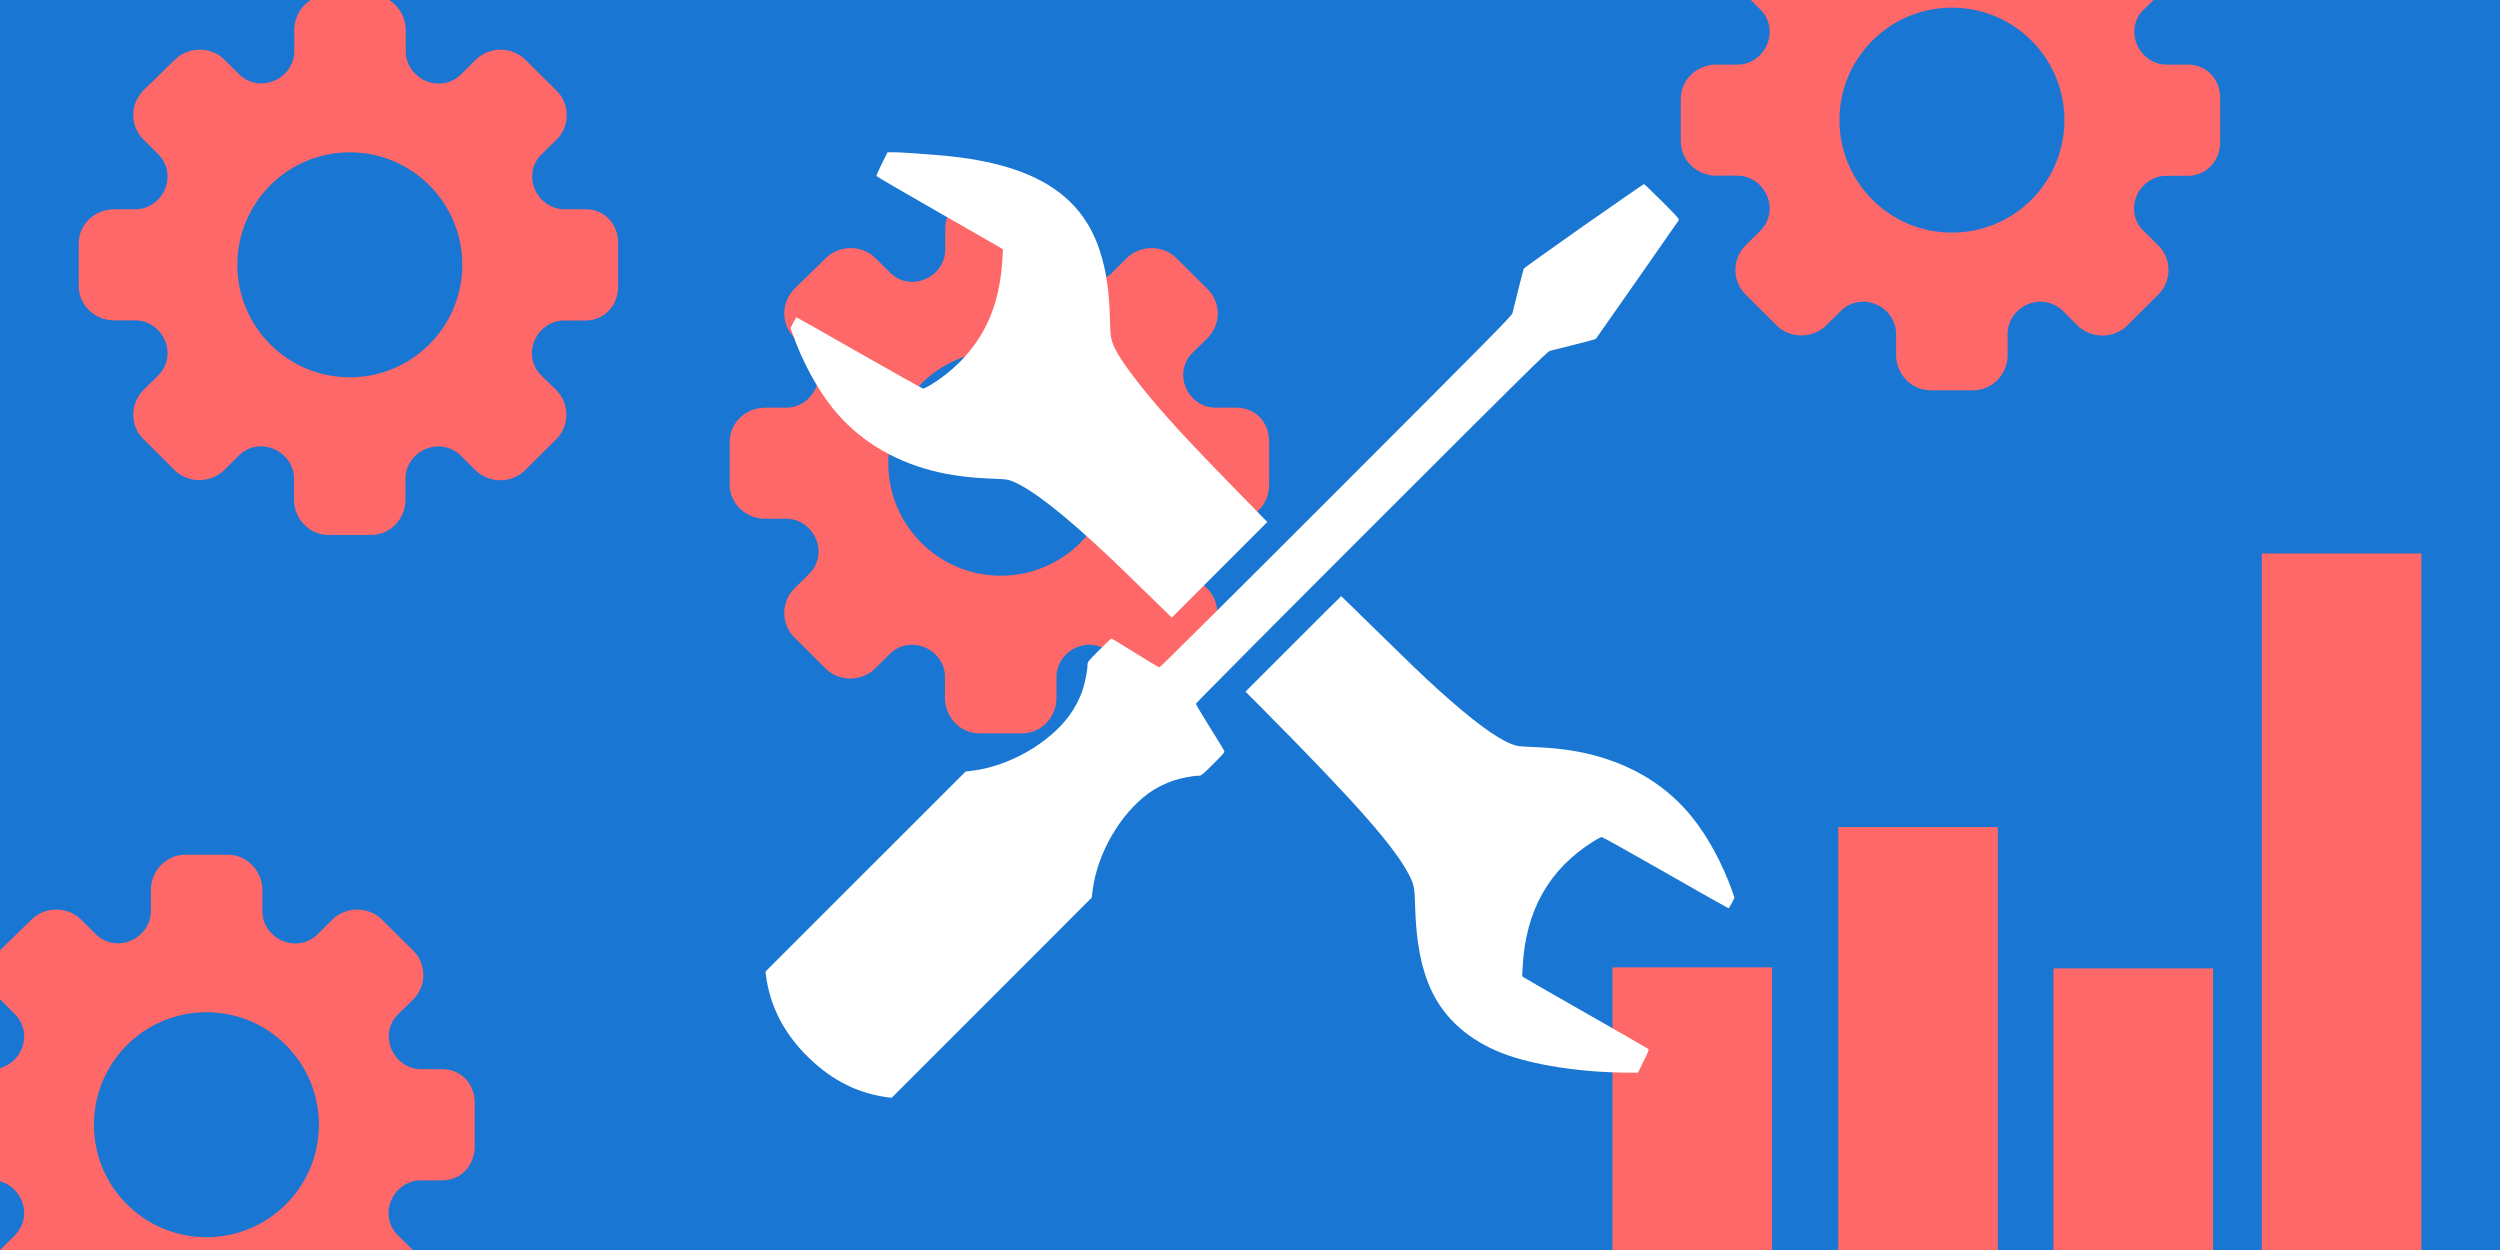
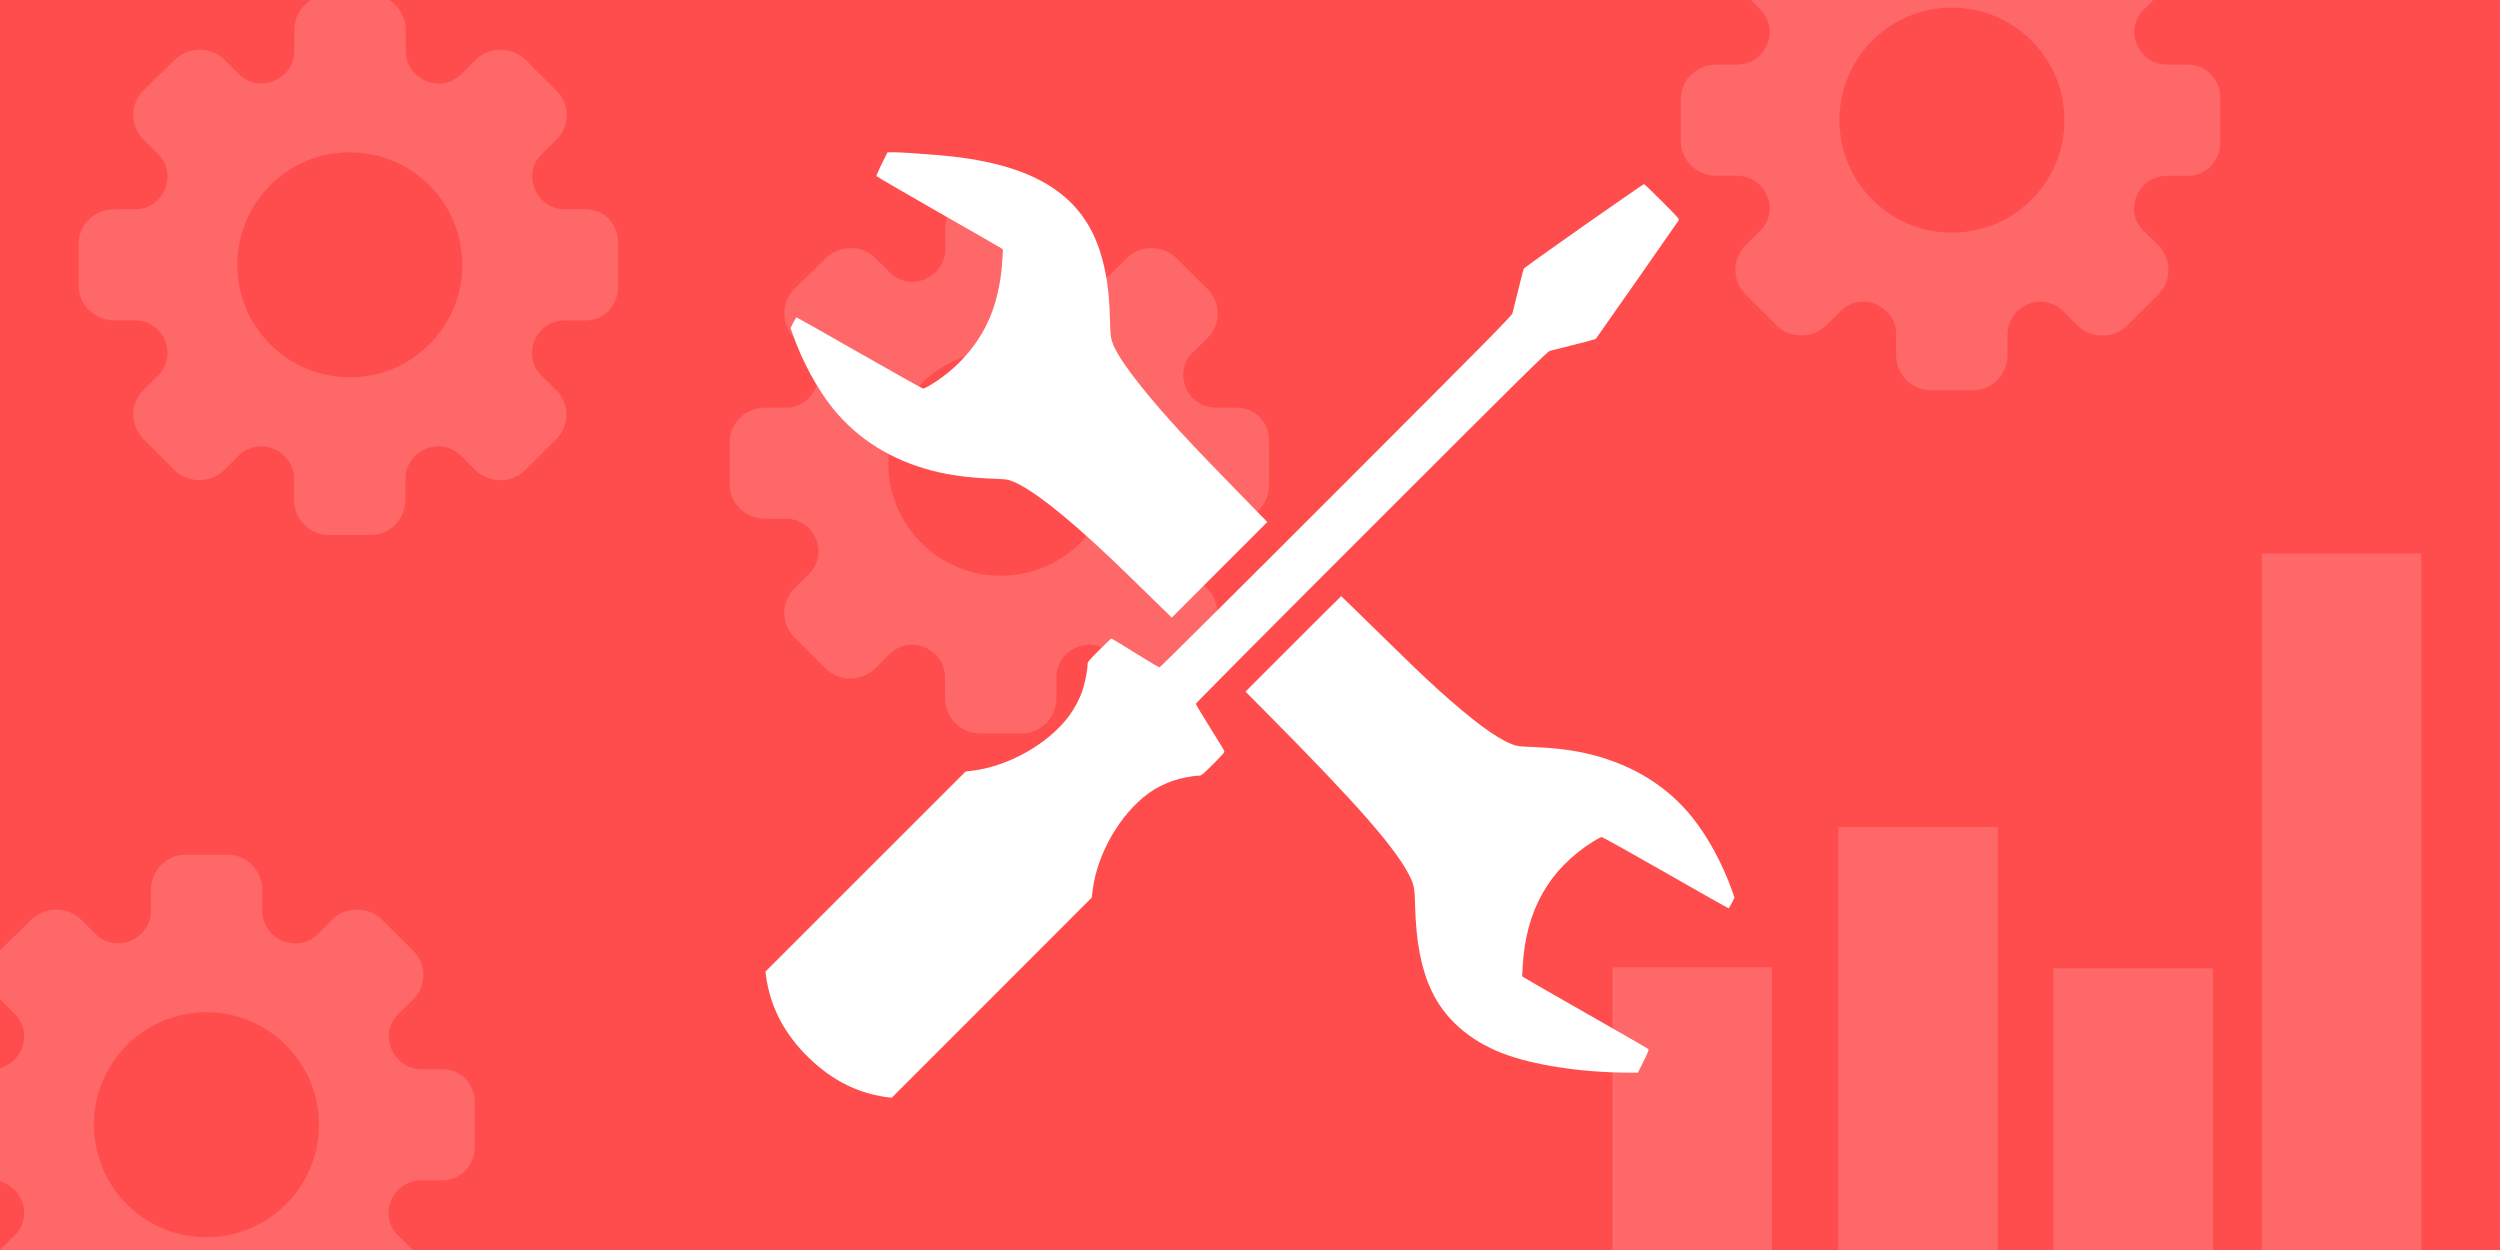
<svg xmlns="http://www.w3.org/2000/svg" width="600" height="300">
-   <path fill="#1976d2" d="M0 300V0h600v300z" style="mix-blend-mode:normal;fill-rule:nonzero;stroke:none;stroke-width:1;stroke-linecap:butt;stroke-linejoin:miter;stroke-miterlimit:10;stroke-dasharray:none;stroke-dashoffset:0" />
+   <path fill="#ff4c4c" d="M0 300V0h600v300z" style="mix-blend-mode:normal;fill-rule:nonzero;stroke:none;stroke-width:1;stroke-linecap:butt;stroke-linejoin:miter;stroke-miterlimit:10;stroke-dasharray:none;stroke-dashoffset:0" />
  <path d="M296.788 97.843h-5.13c-4.185 0-7.694-3.611-7.694-7.897 0-2.16.911-4.117 2.531-5.568l3.307-3.24c3.274-3.24 3.274-8.538 0-11.778l-7.526-7.458c-1.485-1.485-3.678-2.362-5.906-2.362-2.227 0-4.387.877-5.906 2.362l-3.172 3.172c-1.519 1.687-3.543 2.599-5.737 2.599-4.32 0-7.931-3.51-7.931-7.661V54.849c0-4.556-3.678-8.471-8.268-8.471h-10.259c-4.59 0-8.234 3.881-8.234 8.471v5.13c0 4.151-3.611 7.661-7.931 7.661-2.16 0-4.151-.911-5.602-2.497l-3.274-3.24c-1.485-1.519-3.678-2.362-5.906-2.362-2.227 0-4.387.877-5.906 2.362l-7.593 7.424c-3.24 3.24-3.24 8.538 0 11.744l3.172 3.172c1.687 1.519 2.632 3.543 2.632 5.703 0 4.32-3.51 7.897-7.694 7.897h-5.13c-4.623 0-8.504 3.611-8.504 8.201v10.259c0 4.556 3.881 8.201 8.504 8.201h5.13c4.185 0 7.694 3.611 7.694 7.897 0 2.16-.945 4.185-2.632 5.703l-3.172 3.139c-3.24 3.24-3.24 8.538 0 11.744l7.526 7.492c1.485 1.519 3.678 2.362 5.906 2.362s4.387-.877 5.906-2.362l3.273-3.24c1.417-1.586 3.442-2.497 5.602-2.497 4.32 0 7.931 3.51 7.931 7.661v5.13c0 4.556 3.645 8.471 8.268 8.471h10.259c4.59 0 8.234-3.881 8.234-8.471v-5.13c0-4.151 3.611-7.661 7.931-7.661 2.16 0 4.185.945 5.737 2.599l3.172 3.172c1.519 1.485 3.678 2.362 5.906 2.362 2.227 0 4.387-.877 5.906-2.362l7.526-7.492c3.24-3.24 3.24-8.538 0-11.778l-3.307-3.24c-1.62-1.451-2.531-3.442-2.531-5.568 0-4.32 3.51-7.897 7.694-7.897h5.13c4.59 0 7.863-3.611 7.863-8.201v-10.293c.068-4.59-3.206-8.201-7.796-8.201zm-29.597 13.33c0 14.883-12.048 26.998-26.998 26.998-14.95 0-26.998-12.115-26.998-26.998 0-14.883 12.048-26.998 26.998-26.998 14.95 0 26.998 12.115 26.998 26.998zM106.136 256.601h-5.13c-4.185 0-7.694-3.611-7.694-7.897 0-2.16.911-4.117 2.531-5.568l3.307-3.24c3.274-3.24 3.274-8.538 0-11.778l-7.526-7.458c-1.485-1.485-3.678-2.362-5.906-2.362-2.227 0-4.387.877-5.906 2.362l-3.172 3.172c-1.519 1.687-3.543 2.599-5.737 2.599-4.32 0-7.931-3.51-7.931-7.661v-5.163c0-4.556-3.678-8.471-8.268-8.471H44.445c-4.59 0-8.234 3.881-8.234 8.471v5.13c0 4.151-3.611 7.661-7.931 7.661-2.16 0-4.151-.911-5.602-2.497l-3.274-3.24c-1.485-1.519-3.678-2.362-5.906-2.362-2.227 0-4.387.877-5.906 2.362L0 228.084c-3.24 3.24-3.24 8.538 0 11.744l3.172 3.172c1.687 1.519 2.632 3.543 2.632 5.703 0 4.32-3.51 7.897-7.694 7.897h-5.13c-4.623 0-8.504 3.611-8.504 8.201v10.259c0 4.556 3.881 8.201 8.504 8.201h5.13c4.185 0 7.694 3.611 7.694 7.897 0 2.16-.945 4.185-2.632 5.703L0 300c-3.24 3.24-3.24 8.538 0 11.744l7.526 7.492c1.485 1.519 3.678 2.362 5.906 2.362 2.227 0 4.387-.877 5.906-2.362l3.273-3.24c1.417-1.586 3.442-2.497 5.602-2.497 4.32 0 7.931 3.51 7.931 7.661v5.13c0 4.556 3.645 8.471 8.268 8.471h10.259c4.59 0 8.234-3.881 8.234-8.471v-5.13c0-4.151 3.611-7.661 7.931-7.661 2.16 0 4.185.945 5.737 2.599l3.172 3.172c1.519 1.485 3.678 2.362 5.906 2.362 2.227 0 4.387-.877 5.906-2.362l7.526-7.492c3.24-3.24 3.24-8.538 0-11.778l-3.307-3.24c-1.62-1.451-2.531-3.442-2.531-5.568 0-4.32 3.51-7.897 7.694-7.897h5.13c4.59 0 7.863-3.611 7.863-8.201v-10.293c.068-4.59-3.206-8.201-7.796-8.201zm-29.597 13.33c0 14.883-12.048 26.998-26.998 26.998-14.95 0-26.998-12.115-26.998-26.998 0-14.883 12.048-26.998 26.998-26.998 14.95 0 26.998 12.115 26.998 26.998z" style="fill:#ff6868;fill-opacity:1;stroke-width:.337" />
  <path fill="#ff6868" d="M441.173 318.451V198.493h38.301v119.958zm-54.177-.564v-85.718h38.301v85.718zm155.835.809V132.834h38.301v185.862zm-50.0.157v-86.439h38.301v86.439z" style="mix-blend-mode:normal;fill-rule:nonzero;stroke:none;stroke-width:1.057;stroke-linecap:butt;stroke-linejoin:miter;stroke-miterlimit:10;stroke-dasharray:none;stroke-dashoffset:0" />
  <g fill="#fff" style="mix-blend-mode:normal;fill-rule:nonzero;stroke:none;stroke-width:1;stroke-linecap:butt;stroke-linejoin:miter;stroke-miterlimit:10;stroke-dasharray:none;stroke-dashoffset:0">
    <path d="M213.016 36.545h1.418c1.418 0 4.054.164 10.254.654 22.525 1.745 34.743 8.927 39.306 23.107 1.527 4.763 2.218 9.49 2.4 16.508.073 3.145.164 4.036.473 5.054.709 2.345 2.909 5.709 7.145 11.035 5.109 6.399 10.963 12.763 23.344 25.416l6.799 6.963-11.454 11.472-11.472 11.472-6.527-6.363c-3.582-3.491-7.363-7.163-8.436-8.163-10.945-10.308-18.58-16.271-23.253-18.18-1.091-.455-1.491-.509-4.818-.636-5.836-.236-10.072-.8-14.363-1.891-9.89-2.545-18.035-7.636-23.962-14.999-3.727-4.636-7.29-11.199-9.599-17.726l-.527-1.545.636-1.273c.345-.691.709-1.273.8-1.273.091 0 6.89 3.836 15.108 8.545 8.218 4.691 15.108 8.545 15.29 8.545.2 0 1.073-.455 1.963-1 5.745-3.545 10.308-8.472 13.181-14.217 2.218-4.436 3.527-9.872 3.854-15.89l.127-2.291-.527-.364c-.291-.2-7.109-4.109-15.144-8.69-8.036-4.6-14.635-8.436-14.69-8.563-.036-.109.545-1.454 1.291-2.963z" />
    <path d="M394.547 44.181c.109 0 2.073 1.873 4.363 4.181 4.018 4.018 4.163 4.2 3.927 4.581-.327.527-19.653 28.18-19.835 28.38-.073.091-2.418.727-5.2 1.418-2.8.709-5.4 1.364-5.8 1.454-.636.164-5.745 5.218-42.851 42.306-23.18 23.162-42.142 42.251-42.142 42.397 0 .164 1.473 2.654 3.291 5.545 1.818 2.909 3.382 5.454 3.491 5.69.182.382-.018.636-2.618 3.236-2.545 2.545-2.854 2.8-3.436 2.8-1.364 0-4.309.564-6.145 1.182-2.127.727-4.309 1.836-5.963 3.054-6.872 5.054-12.272 14.453-13.399 23.271l-.218 1.764-23.998 24.016-23.998 23.998-.727-.073c-7.181-.891-13.363-3.927-19.035-9.381-6.018-5.763-9.508-12.508-10.454-20.107l-.073-.727 23.998-23.998 24.016-23.998 1.764-.218c8.69-1.109 18.18-6.509 23.107-13.181 1.309-1.782 2.527-4.091 3.2-6.127.636-1.909 1.2-4.836 1.2-6.2 0-.564.255-.891 2.763-3.4 1.527-1.527 2.854-2.782 2.963-2.782.109 0 2.691 1.545 5.727 3.454 3.036 1.891 5.654 3.454 5.818 3.454.145 0 19.235-18.962 42.397-42.142 37.088-37.106 42.142-42.215 42.306-42.851.091-.4.727-2.891 1.382-5.545.654-2.654 1.254-4.963 1.327-5.127.073-.182 6.545-4.818 14.399-10.326 7.854-5.49 14.362-9.999 14.453-9.999z" />
    <path d="M321.88 143.082c.036 0 3.691 3.545 8.09 7.872 8.817 8.636 11.235 10.963 15.199 14.562 8.127 7.345 13.835 11.581 17.617 13.072 1.327.509 1.6.545 5.036.691 5.836.236 10.09.8 14.363 1.891 9.945 2.563 18.035 7.618 23.962 14.999 3.745 4.654 7.29 11.199 9.599 17.726l.527 1.545-.636 1.273c-.345.691-.709 1.273-.8 1.273-.091 0-6.89-3.836-15.108-8.545-8.218-4.691-15.108-8.545-15.308-8.545-.182 0-1.109.473-2.036 1.054-10.654 6.709-16.217 16.562-16.944 30.052l-.127 2.291.527.364c.291.2 7.036 4.072 14.981 8.599 7.945 4.527 14.581 8.345 14.726 8.472.236.218.091.6-1.091 2.982l-1.345 2.727h-2.2c-11.435-.018-23.307-1.854-30.616-4.763-7.836-3.109-13.581-8.218-16.726-14.89-2.473-5.236-3.727-11.708-3.945-20.435-.109-4.254-.255-5.018-1.345-7.163-3.363-6.709-12.635-17.253-34.27-39.07l-5.09-5.127 11.454-11.454c6.29-6.309 11.472-11.454 11.508-11.454z" />
  </g>
  <path d="M525.058 15.504h-5.13c-4.185 0-7.694-3.611-7.694-7.897 0-2.16.911-4.117 2.531-5.568l3.307-3.24c3.274-3.24 3.274-8.538 0-11.778l-7.526-7.458c-1.485-1.485-3.678-2.362-5.906-2.362-2.227 0-4.387.877-5.906 2.362l-3.172 3.172c-1.519 1.687-3.543 2.599-5.737 2.599-4.32 0-7.931-3.51-7.931-7.661v-5.163c0-4.556-3.678-8.471-8.268-8.471h-10.259c-4.59 0-8.234 3.881-8.234 8.471v5.13c0 4.151-3.611 7.661-7.931 7.661-2.16 0-4.151-.911-5.602-2.497l-3.274-3.24c-1.485-1.519-3.678-2.362-5.906-2.362-2.227 0-4.387.877-5.906 2.362l-7.593 7.424c-3.24 3.24-3.24 8.538 0 11.744l3.172 3.172c1.687 1.519 2.632 3.543 2.632 5.703 0 4.32-3.51 7.897-7.694 7.897h-5.13c-4.623 0-8.504 3.611-8.504 8.201v10.259c0 4.556 3.881 8.201 8.504 8.201h5.13c4.185 0 7.694 3.611 7.694 7.897 0 2.16-.945 4.185-2.632 5.703l-3.172 3.139c-3.24 3.24-3.24 8.538 0 11.744l7.526 7.492c1.485 1.519 3.678 2.362 5.906 2.362s4.387-.877 5.906-2.362l3.273-3.24c1.417-1.586 3.442-2.497 5.602-2.497 4.32 0 7.931 3.51 7.931 7.661v5.13c0 4.556 3.645 8.471 8.268 8.471h10.259c4.59 0 8.234-3.881 8.234-8.471v-5.13c0-4.151 3.611-7.661 7.931-7.661 2.16 0 4.185.945 5.737 2.599l3.172 3.172c1.519 1.485 3.678 2.362 5.906 2.362 2.227 0 4.387-.877 5.906-2.362l7.526-7.492c3.24-3.24 3.24-8.538 0-11.778l-3.307-3.24c-1.62-1.451-2.531-3.442-2.531-5.568 0-4.32 3.51-7.897 7.694-7.897h5.13c4.59 0 7.863-3.611 7.863-8.201V23.705c.068-4.59-3.206-8.201-7.796-8.201zm-29.597 13.33c0 14.883-12.048 26.998-26.998 26.998-14.95 0-26.998-12.115-26.998-26.998 0-14.883 12.048-26.998 26.998-26.998 14.95 0 26.998 12.115 26.998 26.998zM140.55 50.227h-5.13c-4.185 0-7.694-3.611-7.694-7.897 0-2.16.911-4.117 2.531-5.568l3.307-3.24c3.274-3.24 3.274-8.538 0-11.778l-7.526-7.458c-1.485-1.485-3.678-2.362-5.906-2.362-2.227 0-4.387.877-5.906 2.362l-3.172 3.172c-1.519 1.687-3.543 2.599-5.737 2.599-4.32 0-7.931-3.51-7.931-7.661V7.233c0-4.556-3.678-8.471-8.268-8.471H78.86c-4.59 0-8.234 3.881-8.234 8.471v5.13c0 4.151-3.611 7.661-7.931 7.661-2.16 0-4.151-.911-5.602-2.497l-3.274-3.24c-1.485-1.519-3.678-2.362-5.906-2.362-2.227 0-4.387.877-5.906 2.362l-7.593 7.424c-3.24 3.24-3.24 8.538 0 11.744l3.172 3.172c1.687 1.519 2.632 3.543 2.632 5.703 0 4.32-3.51 7.897-7.694 7.897H27.395c-4.623 0-8.504 3.611-8.504 8.201v10.259c0 4.556 3.881 8.201 8.504 8.201h5.13c4.185 0 7.694 3.611 7.694 7.897 0 2.16-.945 4.185-2.632 5.703l-3.172 3.139c-3.24 3.24-3.24 8.538 0 11.744l7.526 7.492c1.485 1.519 3.678 2.362 5.906 2.362s4.387-.877 5.906-2.362l3.273-3.24c1.417-1.586 3.442-2.497 5.602-2.497 4.32 0 7.931 3.51 7.931 7.661v5.13c0 4.556 3.645 8.471 8.268 8.471h10.259c4.59 0 8.234-3.881 8.234-8.471v-5.13c0-4.151 3.611-7.661 7.931-7.661 2.16 0 4.185.945 5.737 2.599l3.172 3.172c1.519 1.485 3.678 2.362 5.906 2.362 2.227 0 4.387-.877 5.906-2.362l7.526-7.492c3.24-3.24 3.24-8.538 0-11.778l-3.307-3.24c-1.62-1.451-2.531-3.442-2.531-5.568 0-4.32 3.51-7.897 7.694-7.897h5.13c4.59 0 7.863-3.611 7.863-8.201v-10.293c.068-4.59-3.206-8.201-7.796-8.201zm-29.597 13.33c0 14.883-12.048 26.998-26.998 26.998-14.95 0-26.998-12.115-26.998-26.998 0-14.883 12.048-26.998 26.998-26.998 14.95 0 26.998 12.115 26.998 26.998z" style="fill:#ff6868;fill-opacity:1;stroke-width:.337" />
</svg>
